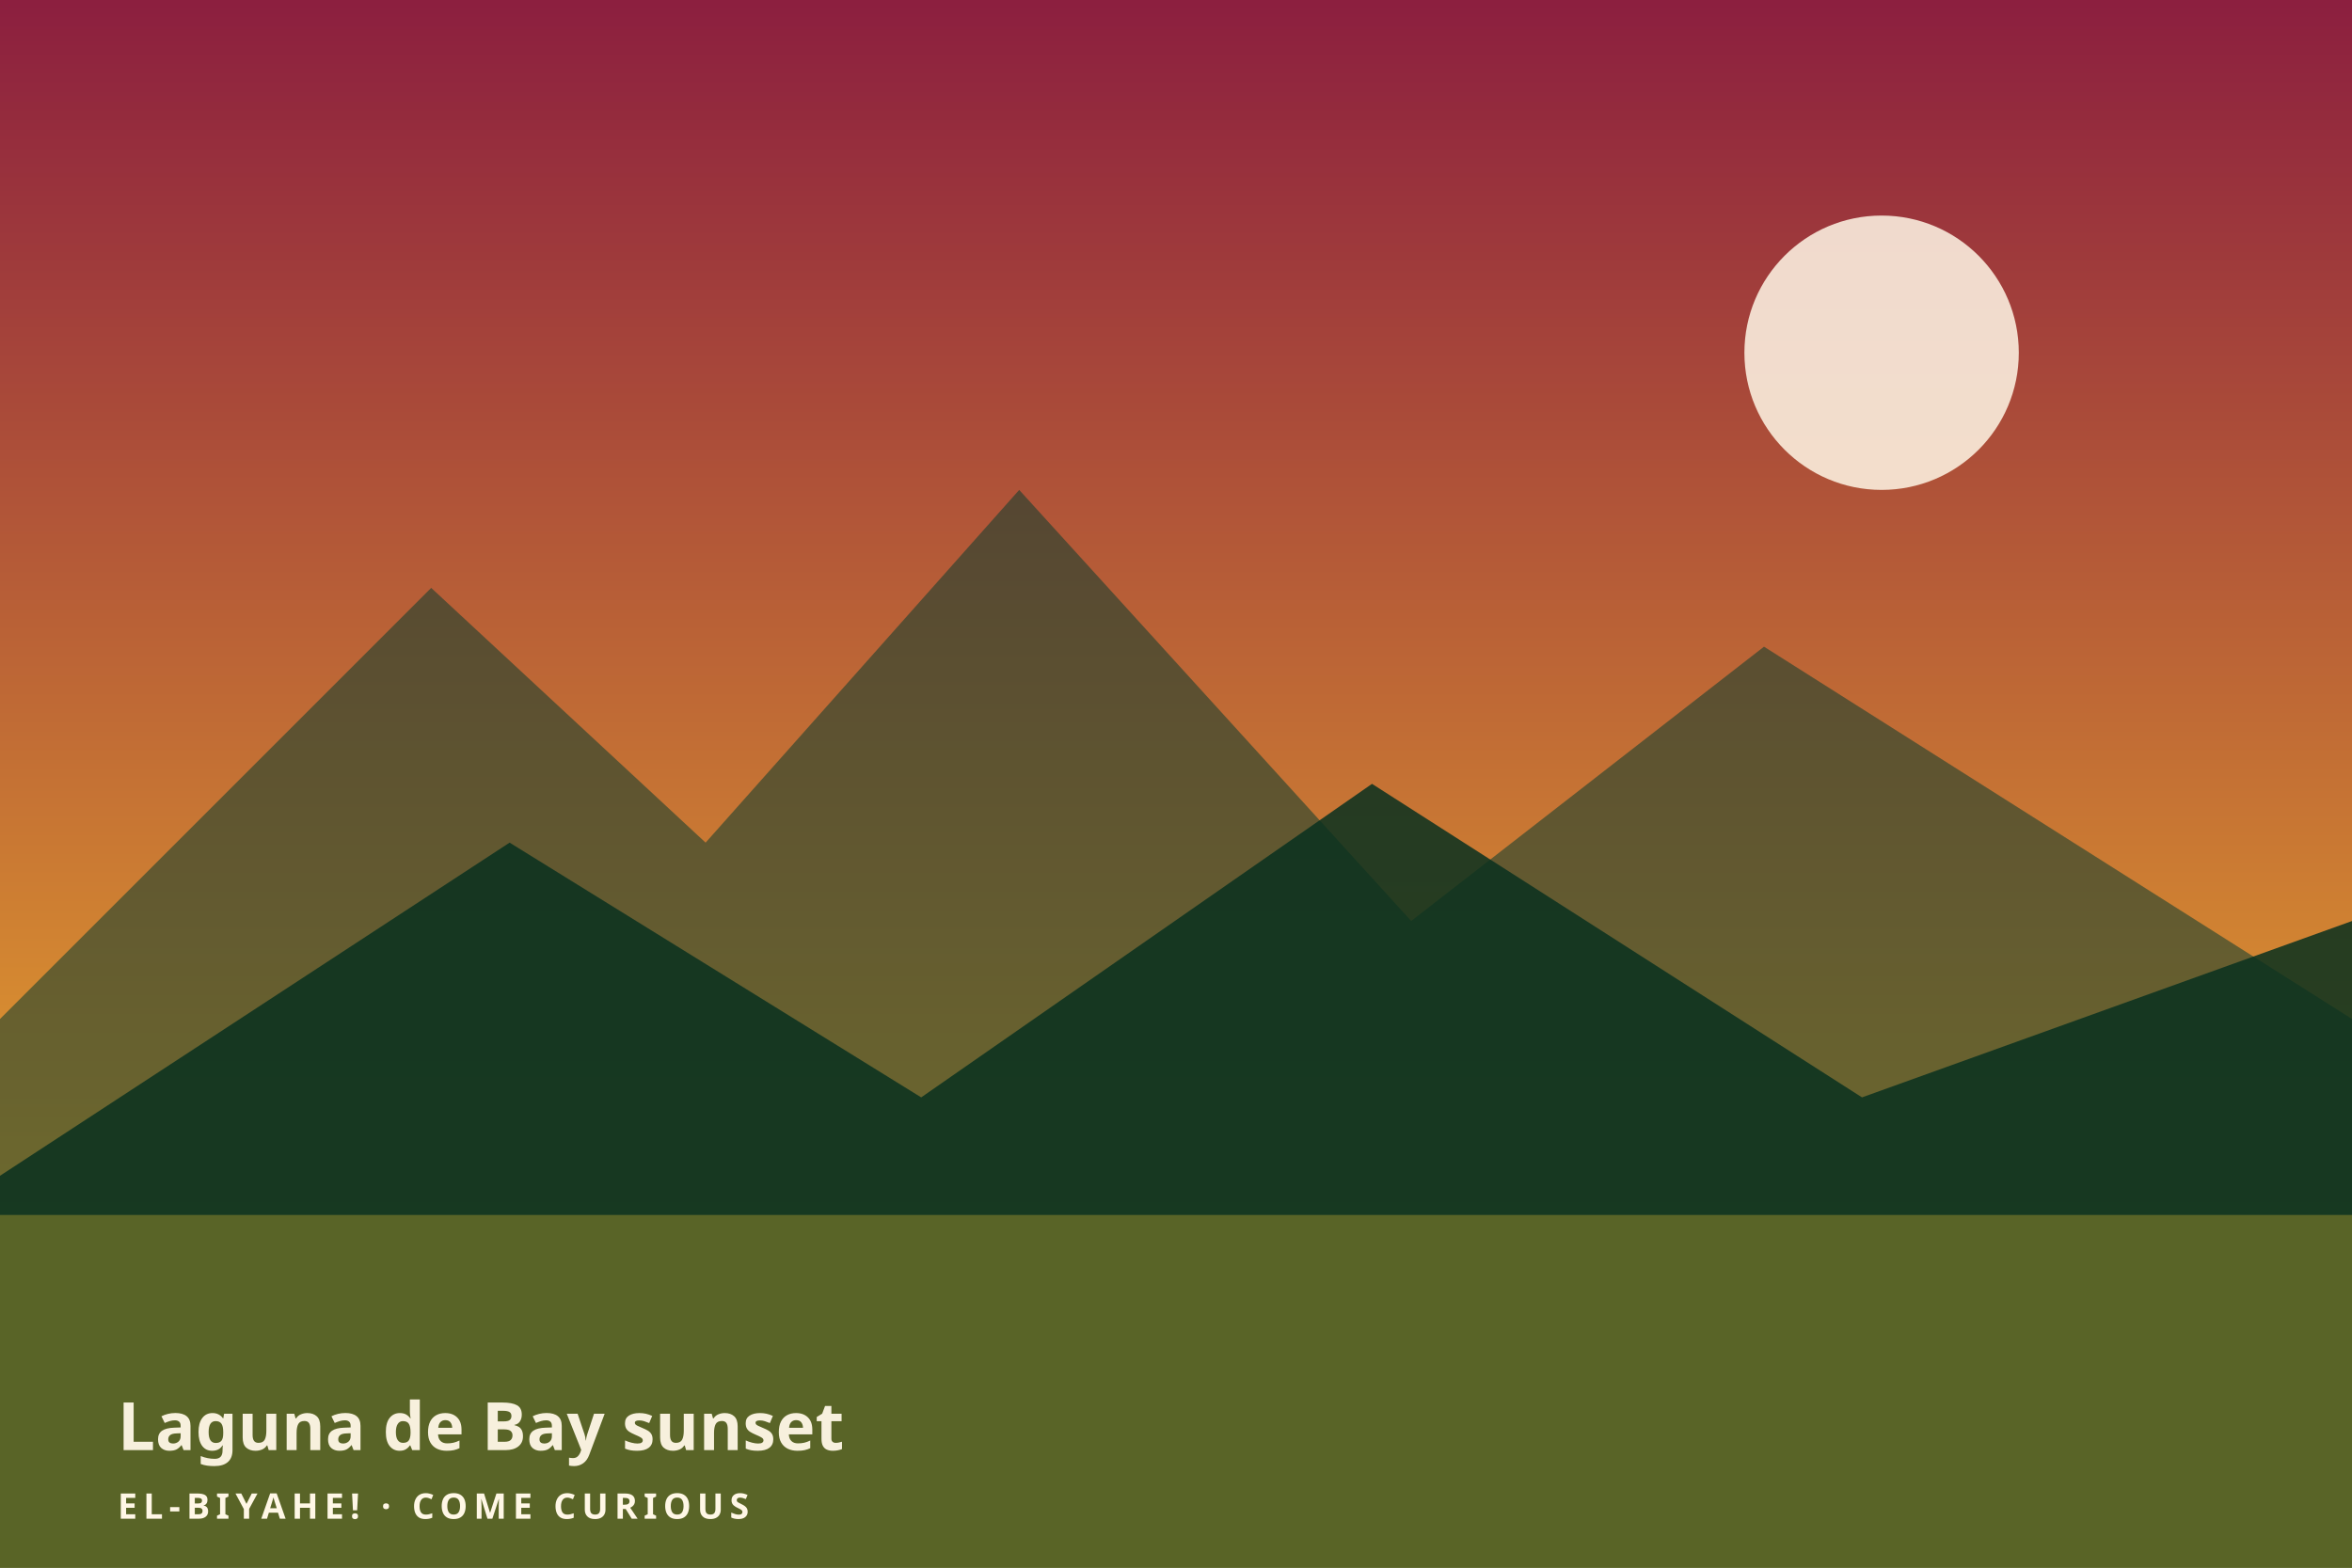
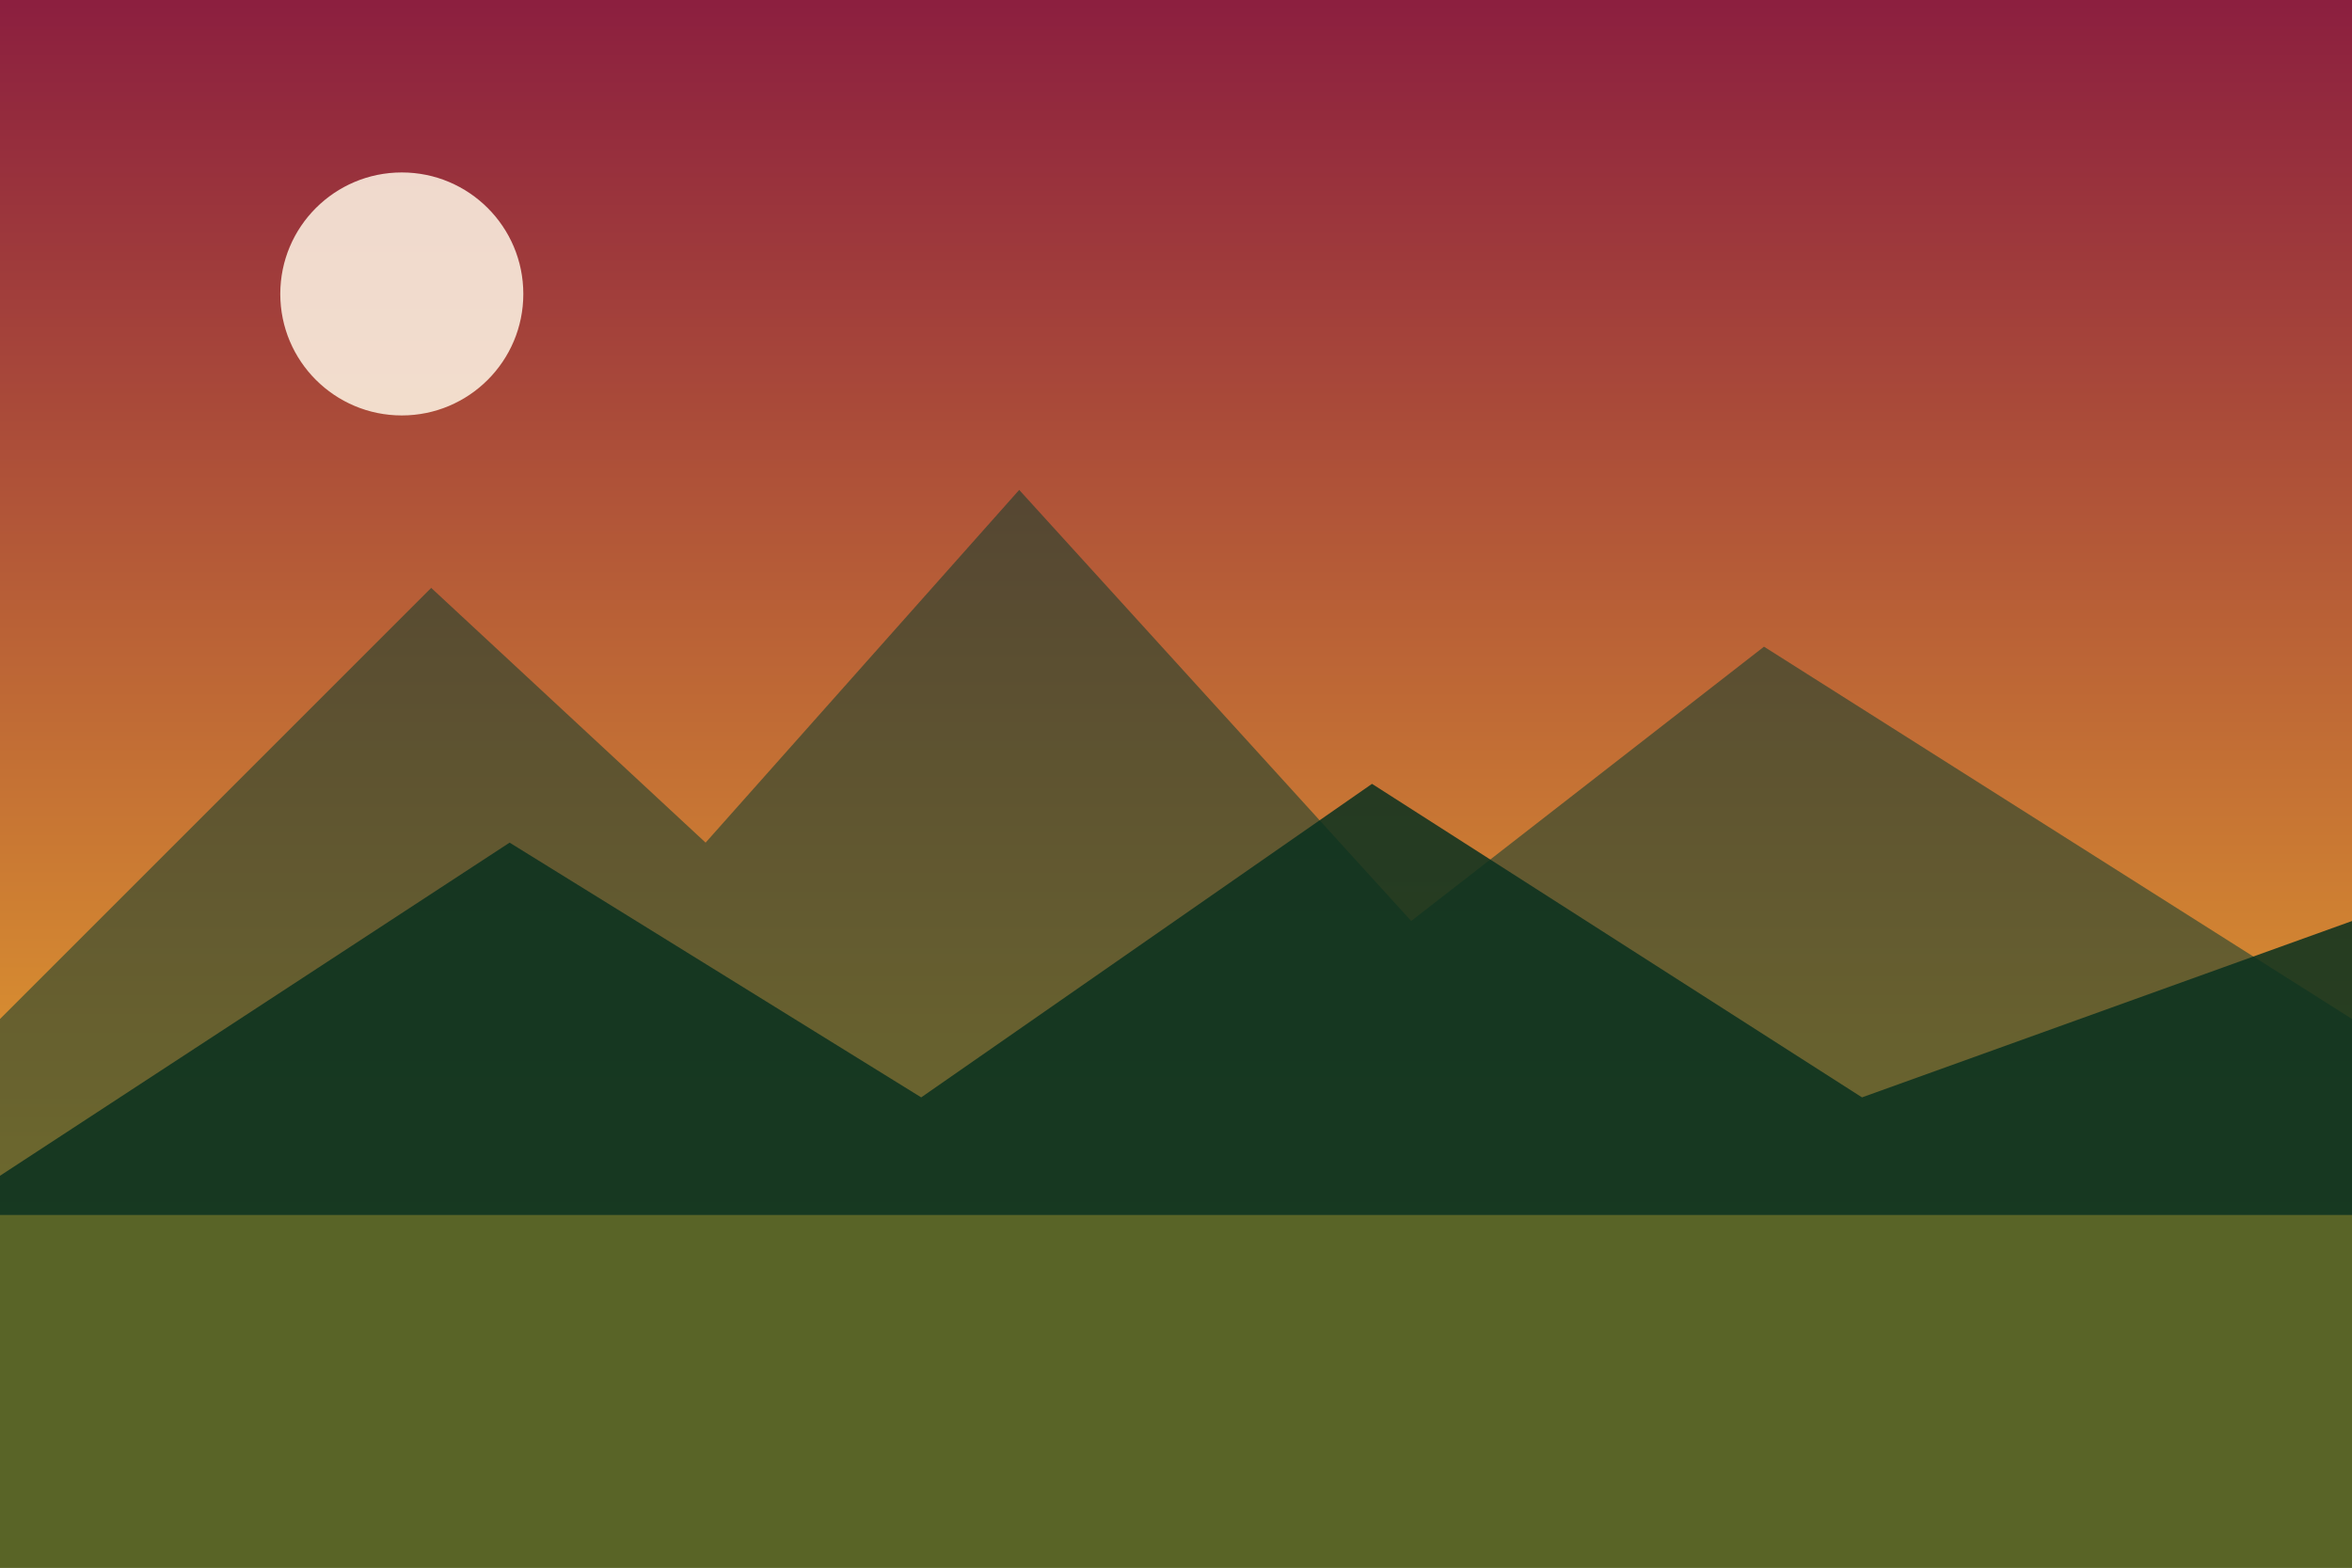
- <svg xmlns="http://www.w3.org/2000/svg" width="1200" height="800" viewBox="0 0 1200 800" font-family="Poppins,Segoe UI,sans-serif">
+ <svg xmlns="http://www.w3.org/2000/svg" width="1200" height="800" viewBox="0 0 1200 800" font-family="system-ui,sans-serif">
  <defs>
    <linearGradient id="sky" x1="0" y1="0" x2="0" y2="1">
      <stop offset="0" stop-color="#8B1E3F" />
      <stop offset="1" stop-color="#FFC629" />
    </linearGradient>
  </defs>
  <rect width="1200" height="800" fill="url(#sky)" />
-   <circle cx="960" cy="180" r="70" fill="#FFF7E6" opacity="0.85" />
+   <circle cx="205" cy="150" r="62" fill="#FFF7E6" opacity="0.85" />
  <path d="M0 520 L220 300 L360 430 L520 250 L720 470 L900 330 L1200 520 L1200 800 L0 800 Z" fill="#0B3D2E" opacity="0.55" />
  <path d="M0 600 L260 430 L470 560 L700 400 L950 560 L1200 470 L1200 800 L0 800 Z" fill="#08301F" opacity="0.85" />
  <rect y="620" width="1200" height="180" fill="#0B3D2E" opacity="0.4" />
  <rect y="620" width="1200" height="180" fill="#FFC629" opacity="0.3" />
-   <text x="60" y="740" fill="#FFF7E6" font-size="34" font-weight="700" opacity="0.95">Laguna de Bay sunset</text>
-   <text x="60" y="775" fill="#FFF7E6" font-size="18" font-weight="600" letter-spacing="3">EL-BIYAHE! · COME CURIOUS</text>
</svg>
